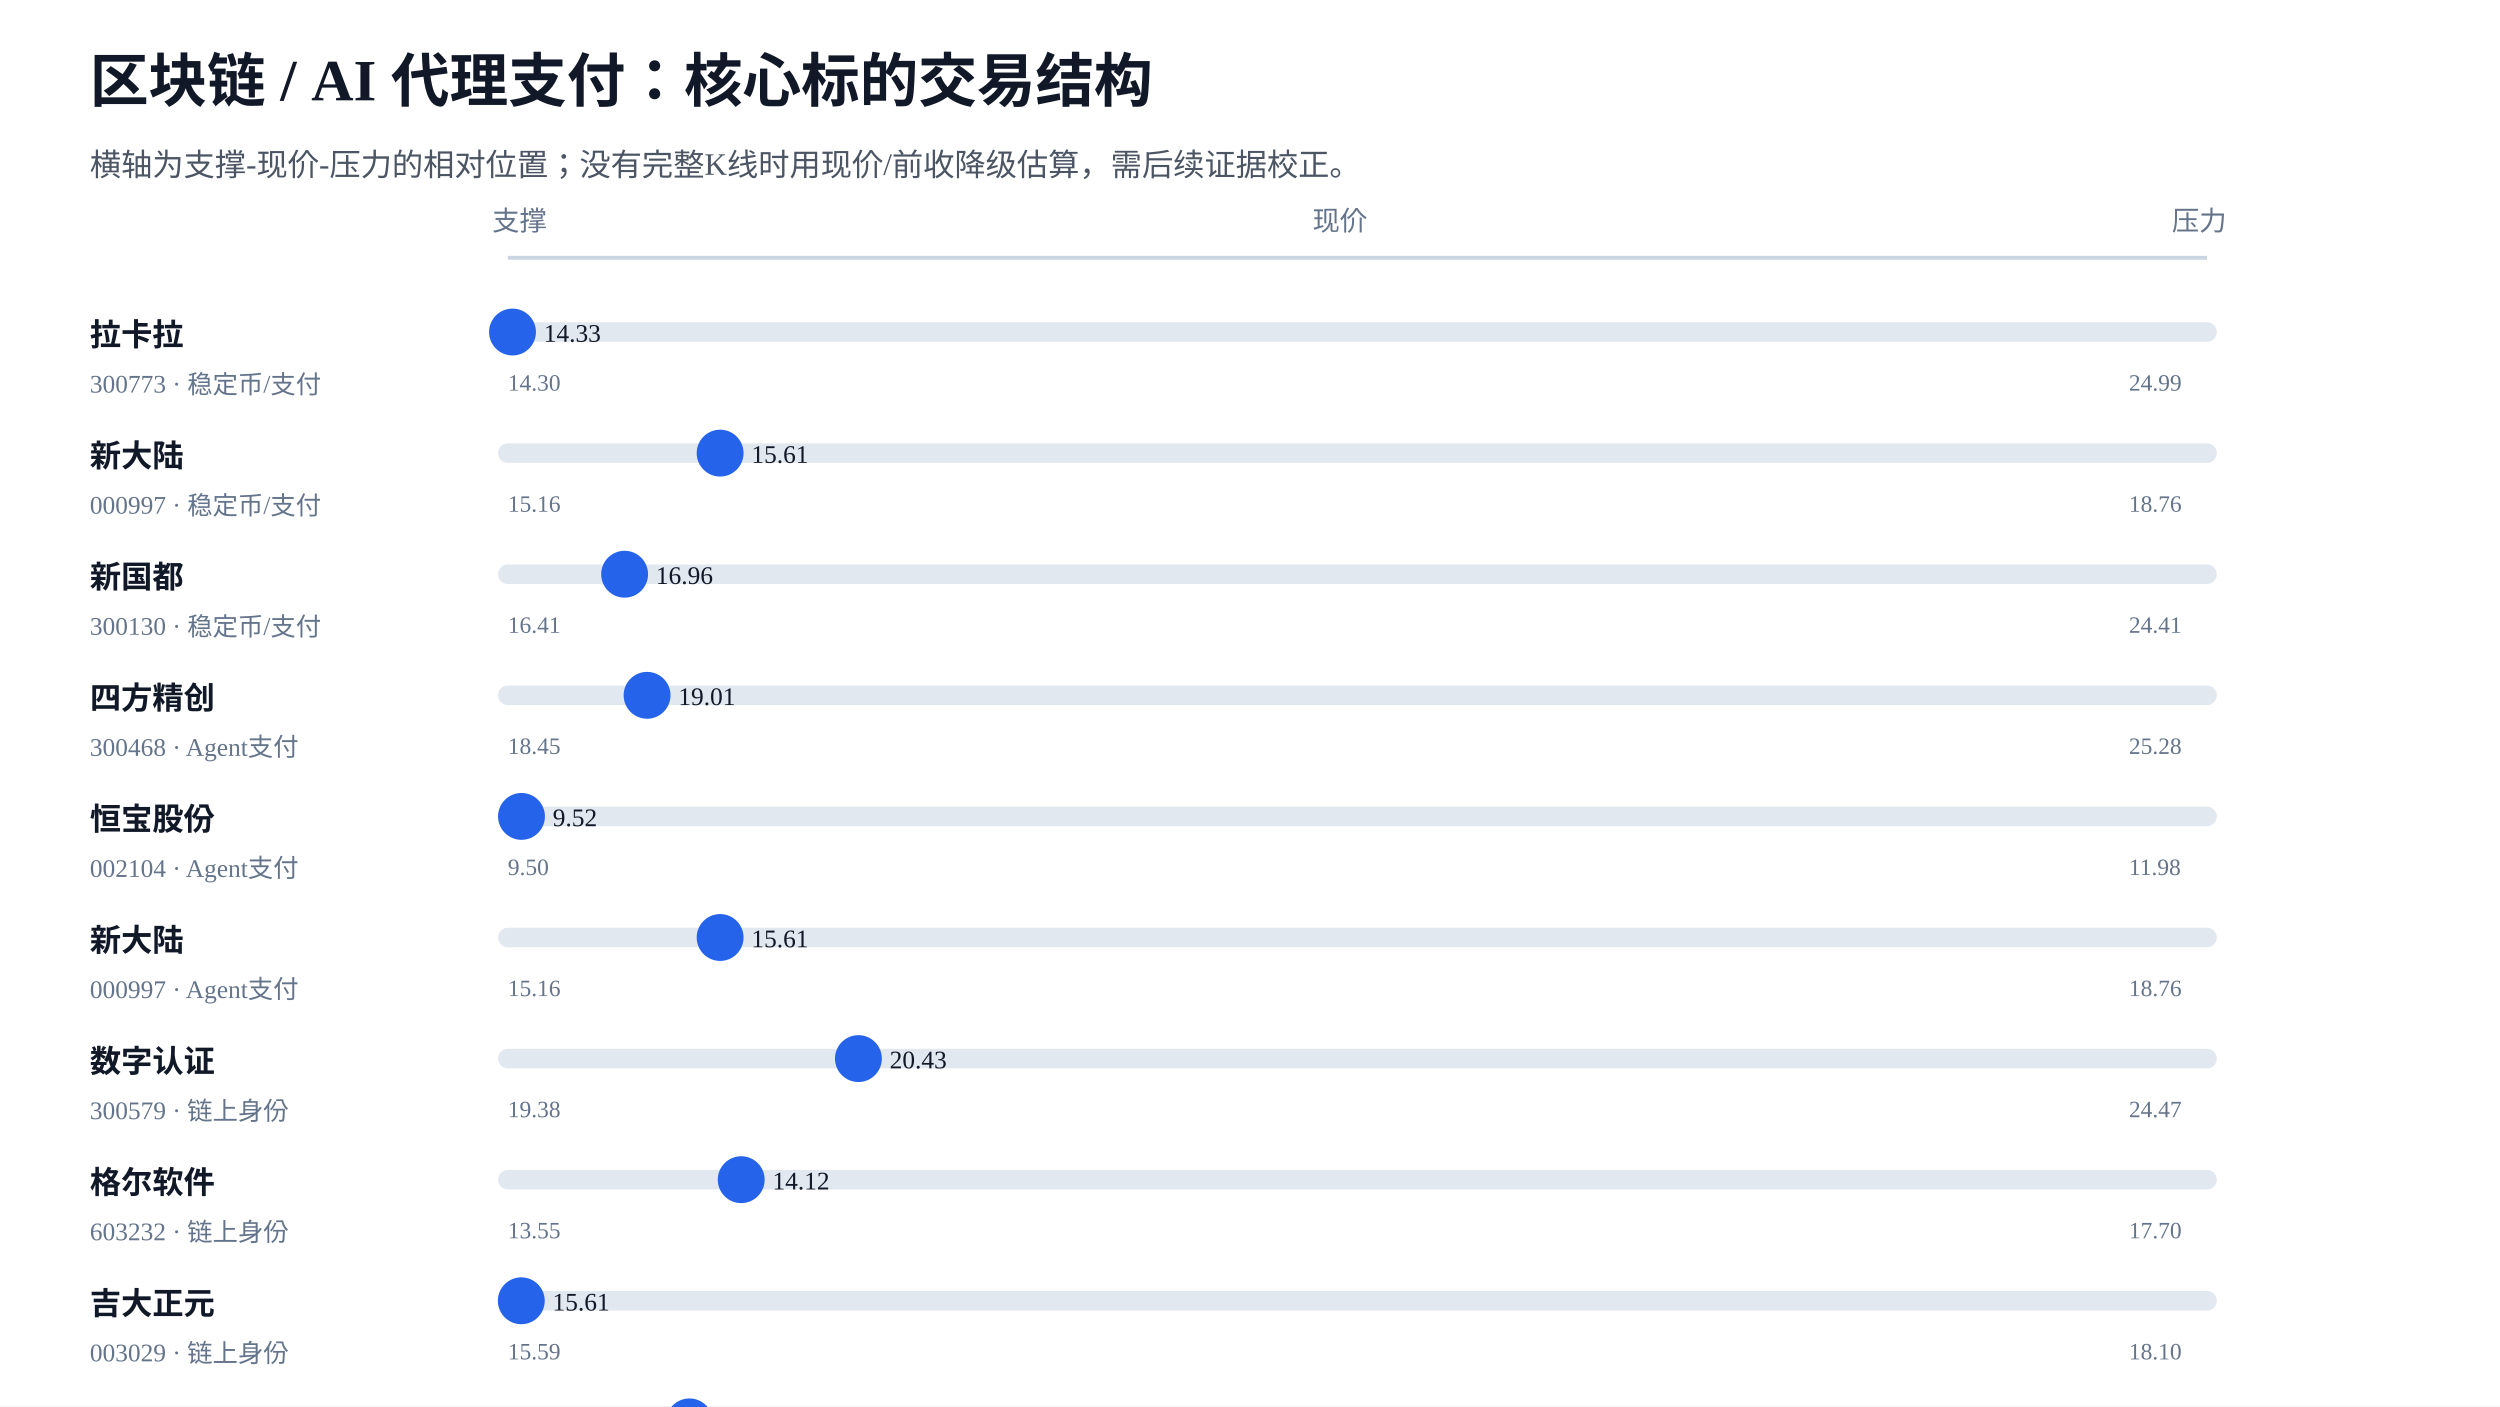
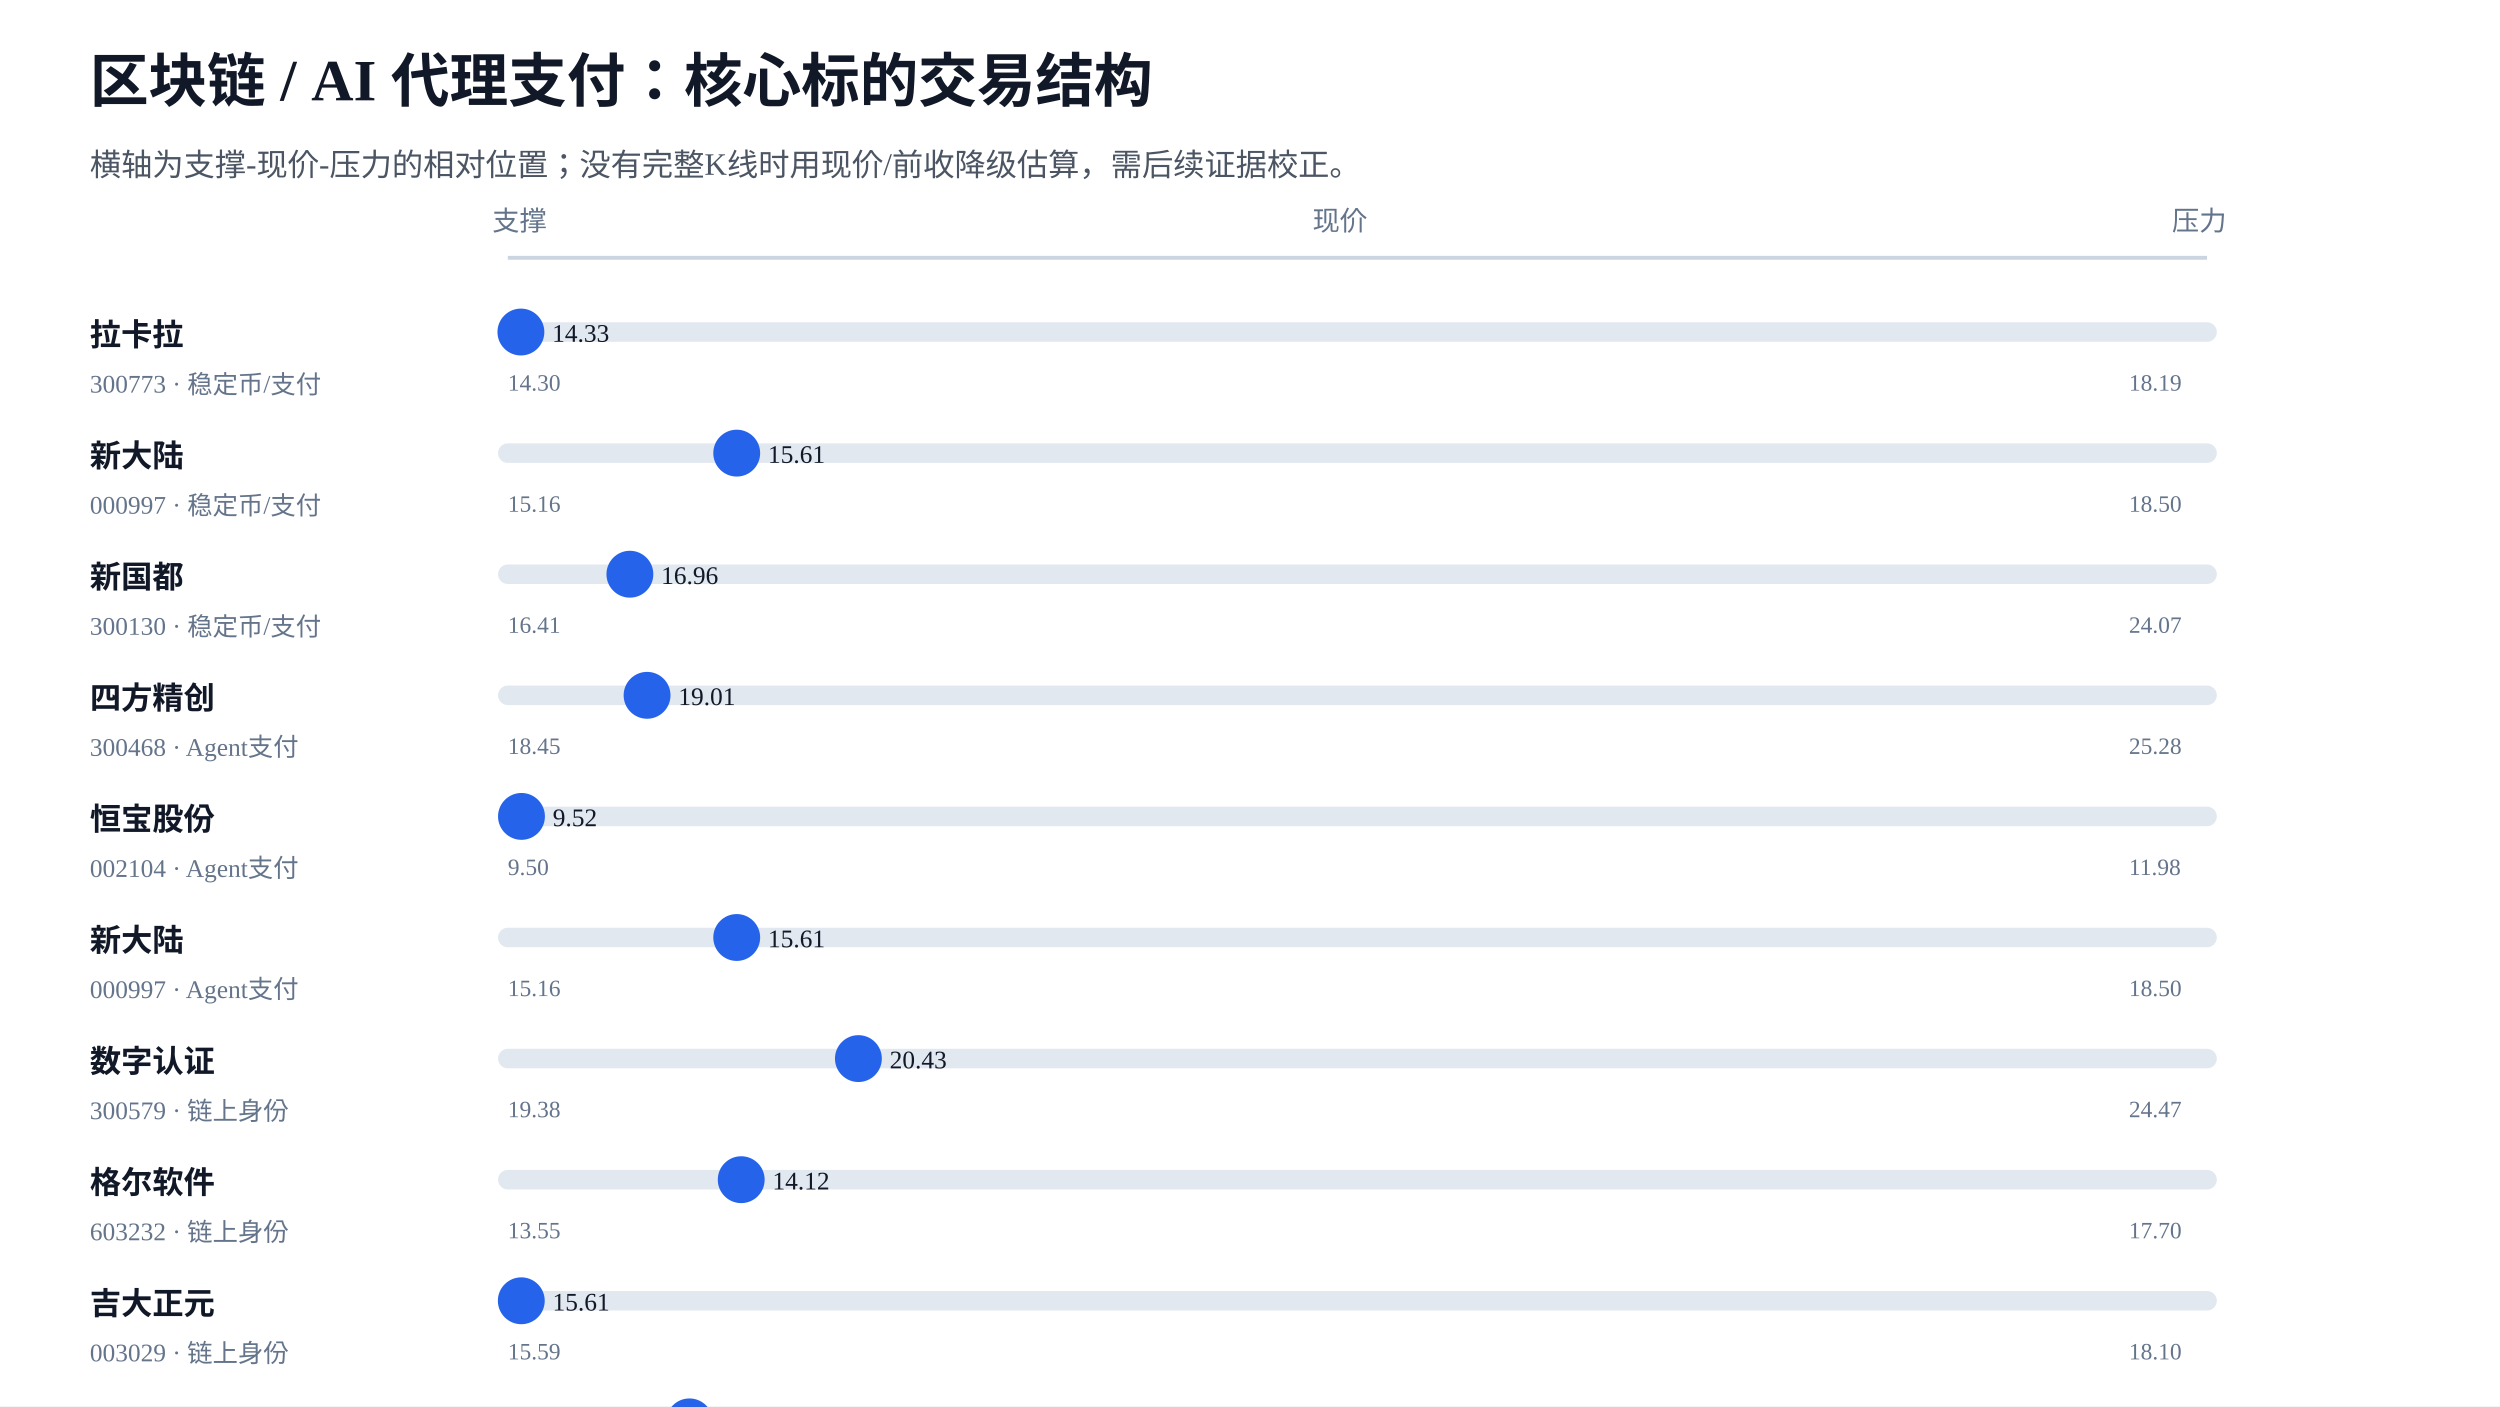
<svg xmlns="http://www.w3.org/2000/svg" width="1280" height="720" viewBox="0 0 1280 720">
  <rect width="100%" height="100%" fill="#ffffff" />
  <text x="46" y="52" font-size="30" font-weight="800" fill="#111827">区块链 / AI 代理支付：核心标的交易结构</text>
  <text x="46" y="90" font-size="16" fill="#4b5563">横轴为支撑-现价-压力的相对位置；没有完整K线时用现价/前收降级估算，需后续证据校正。</text>
  <line x1="260" y1="132" x2="1130" y2="132" stroke="#cbd5e1" stroke-width="2" />
  <text x="252" y="118" font-size="14" fill="#64748b">支撑</text>
  <text x="672" y="118" font-size="14" fill="#64748b">现价</text>
  <text x="1112" y="118" font-size="14" fill="#64748b">压力</text>
  <text x="46" y="177" font-size="16" font-weight="700" fill="#111827">拉卡拉</text>
  <text x="46" y="201" font-size="13" fill="#64748b">300773 · 稳定币/支付</text>
  <line x1="260" y1="170" x2="1130" y2="170" stroke="#e2e8f0" stroke-width="10" stroke-linecap="round" />
-   <circle cx="262.4" cy="170" r="12" fill="#2563eb" />
+   <circle cx="266.7" cy="170" r="12" fill="#2563eb" />
  <text x="260" y="200" font-size="12" fill="#64748b">14.30</text>
-   <text x="278.4" y="175" font-size="13" fill="#111827">14.33</text>
-   <text x="1090" y="200" font-size="12" fill="#64748b">24.99</text>
+   <text x="282.7" y="175" font-size="13" fill="#111827">14.33</text>
+   <text x="1090" y="200" font-size="12" fill="#64748b">18.19</text>
  <text x="46" y="239" font-size="16" font-weight="700" fill="#111827">新大陆</text>
  <text x="46" y="263" font-size="13" fill="#64748b">000997 · 稳定币/支付</text>
  <line x1="260" y1="232" x2="1130" y2="232" stroke="#e2e8f0" stroke-width="10" stroke-linecap="round" />
-   <circle cx="368.7" cy="232" r="12" fill="#2563eb" />
+   <circle cx="377.2" cy="232" r="12" fill="#2563eb" />
  <text x="260" y="262" font-size="12" fill="#64748b">15.16</text>
-   <text x="384.7" y="237" font-size="13" fill="#111827">15.61</text>
-   <text x="1090" y="262" font-size="12" fill="#64748b">18.76</text>
+   <text x="393.2" y="237" font-size="13" fill="#111827">15.61</text>
+   <text x="1090" y="262" font-size="12" fill="#64748b">18.50</text>
  <text x="46" y="301" font-size="16" font-weight="700" fill="#111827">新国都</text>
  <text x="46" y="325" font-size="13" fill="#64748b">300130 · 稳定币/支付</text>
  <line x1="260" y1="294" x2="1130" y2="294" stroke="#e2e8f0" stroke-width="10" stroke-linecap="round" />
-   <circle cx="319.8" cy="294" r="12" fill="#2563eb" />
+   <circle cx="322.5" cy="294" r="12" fill="#2563eb" />
  <text x="260" y="324" font-size="12" fill="#64748b">16.41</text>
-   <text x="335.8" y="299" font-size="13" fill="#111827">16.96</text>
-   <text x="1090" y="324" font-size="12" fill="#64748b">24.41</text>
+   <text x="338.5" y="299" font-size="13" fill="#111827">16.96</text>
+   <text x="1090" y="324" font-size="12" fill="#64748b">24.07</text>
  <text x="46" y="363" font-size="16" font-weight="700" fill="#111827">四方精创</text>
  <text x="46" y="387" font-size="13" fill="#64748b">300468 · Agent支付</text>
  <line x1="260" y1="356" x2="1130" y2="356" stroke="#e2e8f0" stroke-width="10" stroke-linecap="round" />
  <circle cx="331.3" cy="356" r="12" fill="#2563eb" />
  <text x="260" y="386" font-size="12" fill="#64748b">18.45</text>
  <text x="347.3" y="361" font-size="13" fill="#111827">19.01</text>
  <text x="1090" y="386" font-size="12" fill="#64748b">25.28</text>
  <text x="46" y="425" font-size="16" font-weight="700" fill="#111827">恒宝股份</text>
  <text x="46" y="449" font-size="13" fill="#64748b">002104 · Agent支付</text>
  <line x1="260" y1="418" x2="1130" y2="418" stroke="#e2e8f0" stroke-width="10" stroke-linecap="round" />
  <circle cx="267.0" cy="418" r="12" fill="#2563eb" />
  <text x="260" y="448" font-size="12" fill="#64748b">9.50</text>
  <text x="283.0" y="423" font-size="13" fill="#111827">9.52</text>
  <text x="1090" y="448" font-size="12" fill="#64748b">11.98</text>
  <text x="46" y="487" font-size="16" font-weight="700" fill="#111827">新大陆</text>
  <text x="46" y="511" font-size="13" fill="#64748b">000997 · Agent支付</text>
  <line x1="260" y1="480" x2="1130" y2="480" stroke="#e2e8f0" stroke-width="10" stroke-linecap="round" />
-   <circle cx="368.7" cy="480" r="12" fill="#2563eb" />
+   <circle cx="377.2" cy="480" r="12" fill="#2563eb" />
  <text x="260" y="510" font-size="12" fill="#64748b">15.16</text>
-   <text x="384.7" y="485" font-size="13" fill="#111827">15.61</text>
-   <text x="1090" y="510" font-size="12" fill="#64748b">18.76</text>
+   <text x="393.2" y="485" font-size="13" fill="#111827">15.61</text>
+   <text x="1090" y="510" font-size="12" fill="#64748b">18.50</text>
  <text x="46" y="549" font-size="16" font-weight="700" fill="#111827">数字认证</text>
  <text x="46" y="573" font-size="13" fill="#64748b">300579 · 链上身份</text>
  <line x1="260" y1="542" x2="1130" y2="542" stroke="#e2e8f0" stroke-width="10" stroke-linecap="round" />
  <circle cx="439.5" cy="542" r="12" fill="#2563eb" />
  <text x="260" y="572" font-size="12" fill="#64748b">19.38</text>
  <text x="455.5" y="547" font-size="13" fill="#111827">20.43</text>
  <text x="1090" y="572" font-size="12" fill="#64748b">24.47</text>
  <text x="46" y="611" font-size="16" font-weight="700" fill="#111827">格尔软件</text>
  <text x="46" y="635" font-size="13" fill="#64748b">603232 · 链上身份</text>
  <line x1="260" y1="604" x2="1130" y2="604" stroke="#e2e8f0" stroke-width="10" stroke-linecap="round" />
  <circle cx="379.5" cy="604" r="12" fill="#2563eb" />
  <text x="260" y="634" font-size="12" fill="#64748b">13.55</text>
  <text x="395.5" y="609" font-size="13" fill="#111827">14.12</text>
  <text x="1090" y="634" font-size="12" fill="#64748b">17.70</text>
  <text x="46" y="673" font-size="16" font-weight="700" fill="#111827">吉大正元</text>
  <text x="46" y="697" font-size="13" fill="#64748b">003029 · 链上身份</text>
  <line x1="260" y1="666" x2="1130" y2="666" stroke="#e2e8f0" stroke-width="10" stroke-linecap="round" />
  <circle cx="266.9" cy="666" r="12" fill="#2563eb" />
  <text x="260" y="696" font-size="12" fill="#64748b">15.59</text>
  <text x="282.9" y="671" font-size="13" fill="#111827">15.61</text>
  <text x="1090" y="696" font-size="12" fill="#64748b">18.10</text>
  <text x="46" y="735" font-size="16" font-weight="700" fill="#111827">恒生电子</text>
  <text x="46" y="759" font-size="13" fill="#64748b">600570 · 清结算基础设施</text>
  <line x1="260" y1="728" x2="1130" y2="728" stroke="#e2e8f0" stroke-width="10" stroke-linecap="round" />
  <circle cx="353.0" cy="728" r="12" fill="#2563eb" />
  <text x="260" y="758" font-size="12" fill="#64748b">20.06</text>
  <text x="369.0" y="733" font-size="13" fill="#111827">20.51</text>
  <text x="1090" y="758" font-size="12" fill="#64748b">24.27</text>
  <text x="46" y="797" font-size="16" font-weight="700" fill="#111827">四方精创</text>
  <text x="46" y="821" font-size="13" fill="#64748b">300468 · 清结算基础设施</text>
  <line x1="260" y1="790" x2="1130" y2="790" stroke="#e2e8f0" stroke-width="10" stroke-linecap="round" />
  <circle cx="331.3" cy="790" r="12" fill="#2563eb" />
  <text x="260" y="820" font-size="12" fill="#64748b">18.45</text>
  <text x="347.3" y="795" font-size="13" fill="#111827">19.01</text>
  <text x="1090" y="820" font-size="12" fill="#64748b">25.28</text>
  <text x="46" y="859" font-size="16" font-weight="700" fill="#111827">宇信科技</text>
  <text x="46" y="883" font-size="13" fill="#64748b">300674 · 清结算基础设施</text>
  <line x1="260" y1="852" x2="1130" y2="852" stroke="#e2e8f0" stroke-width="10" stroke-linecap="round" />
  <circle cx="322.7" cy="852" r="12" fill="#2563eb" />
  <text x="260" y="882" font-size="12" fill="#64748b">14.12</text>
  <text x="338.7" y="857" font-size="13" fill="#111827">14.36</text>
  <text x="1090" y="882" font-size="12" fill="#64748b">17.45</text>
</svg>
